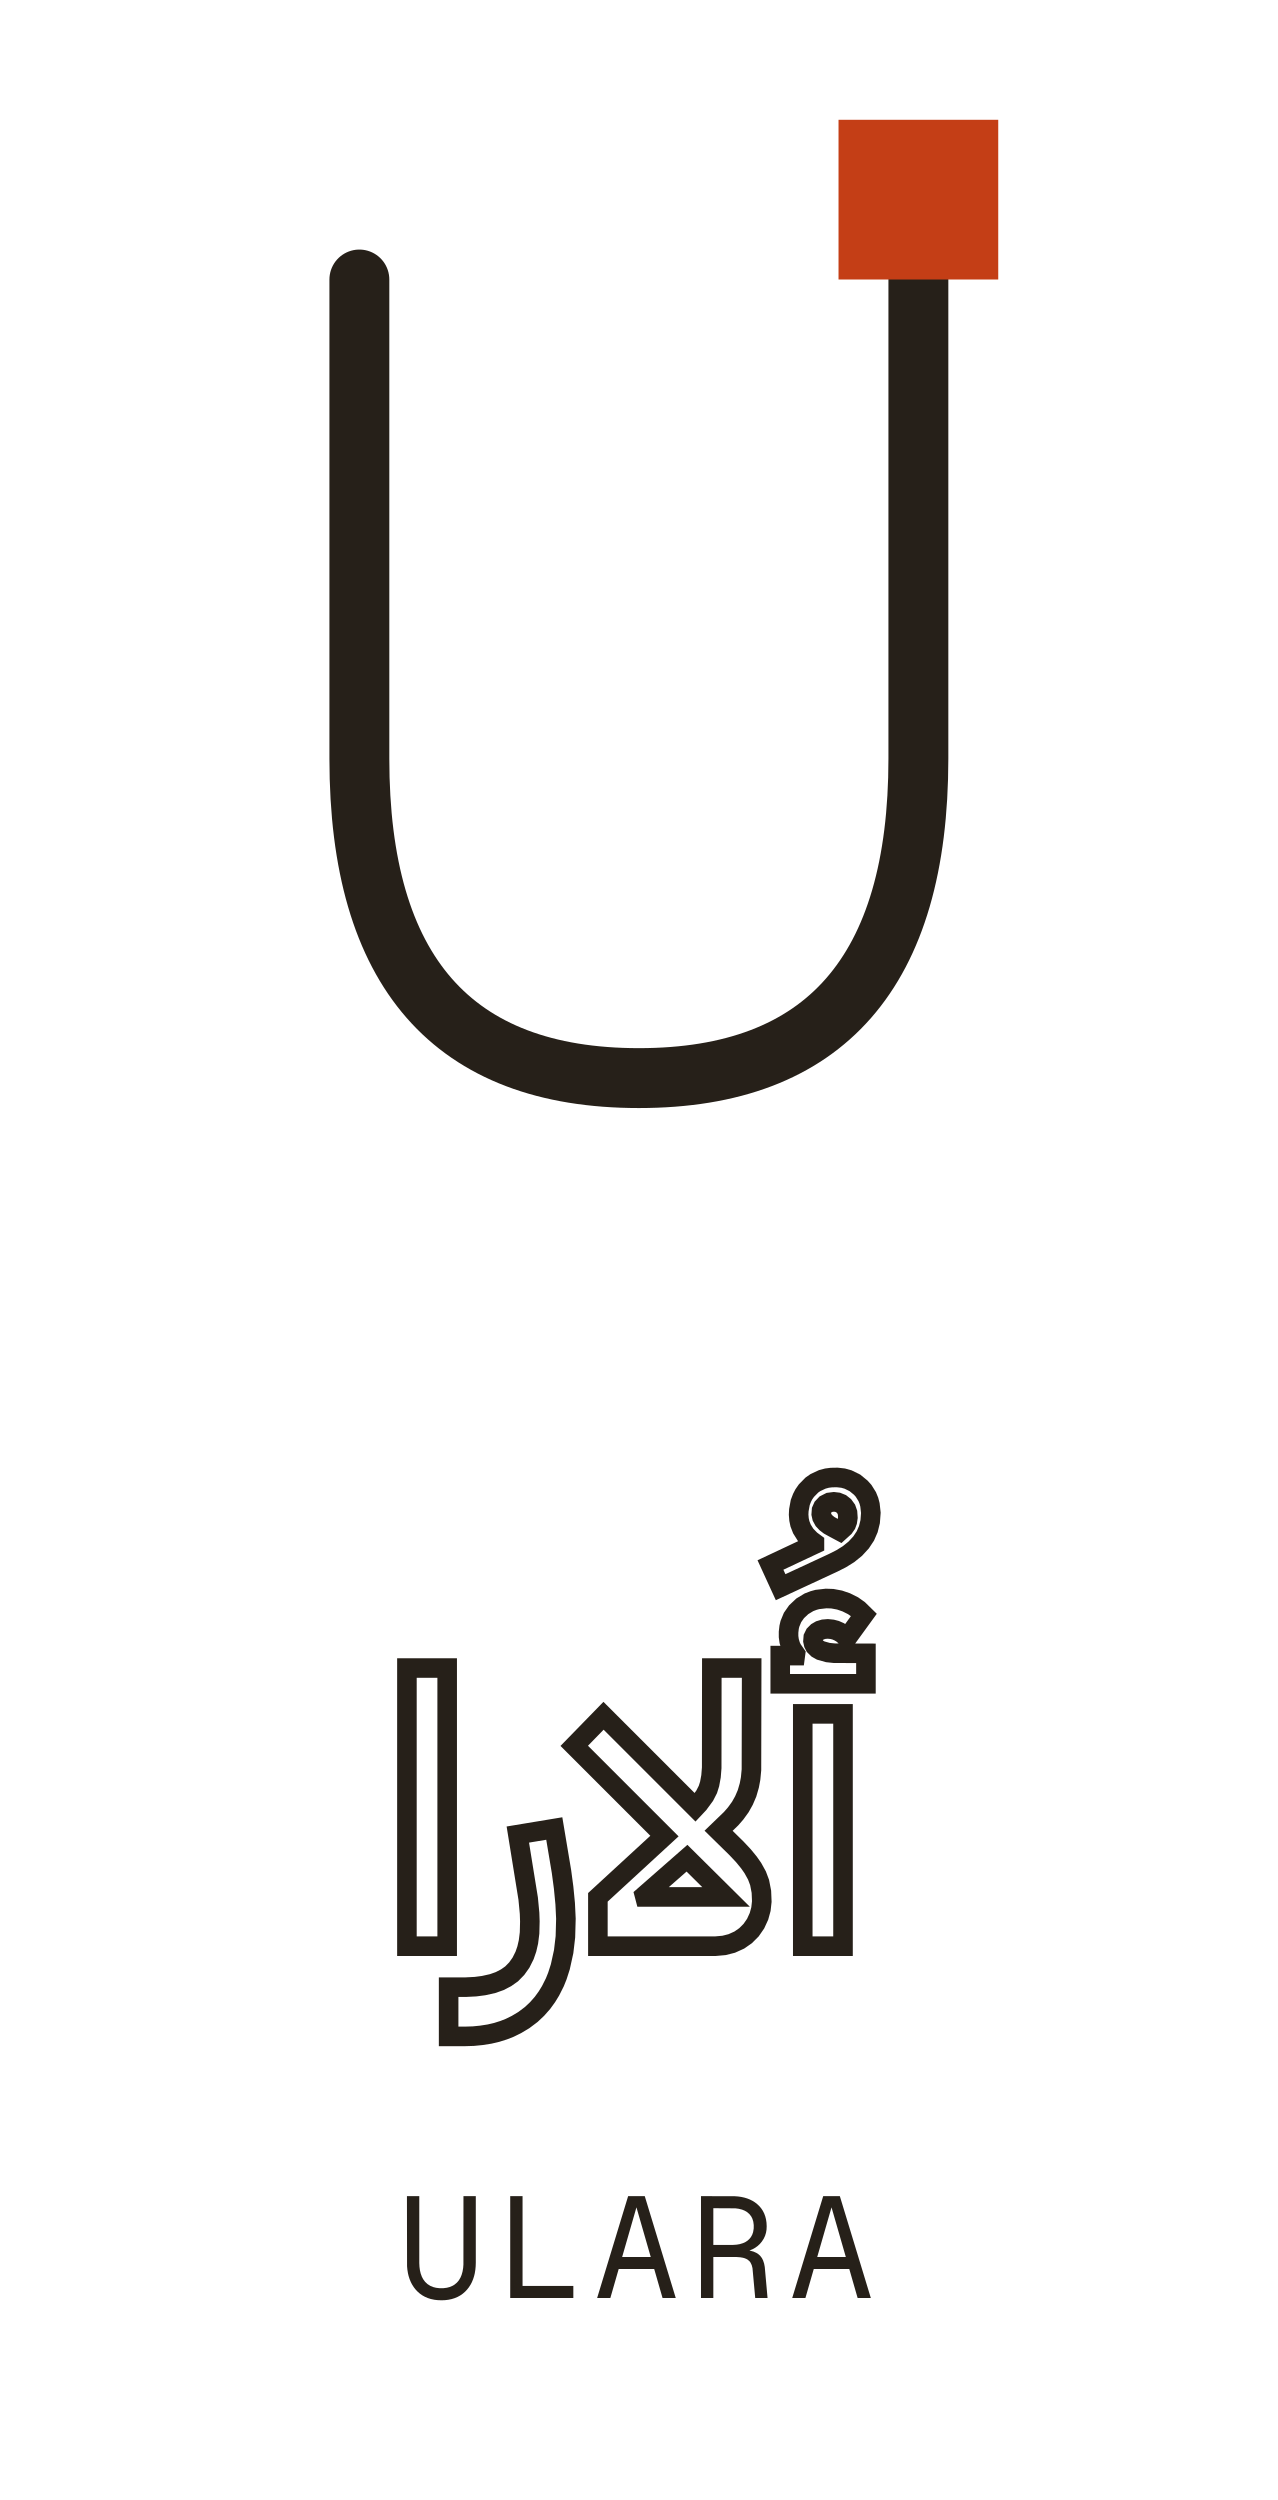
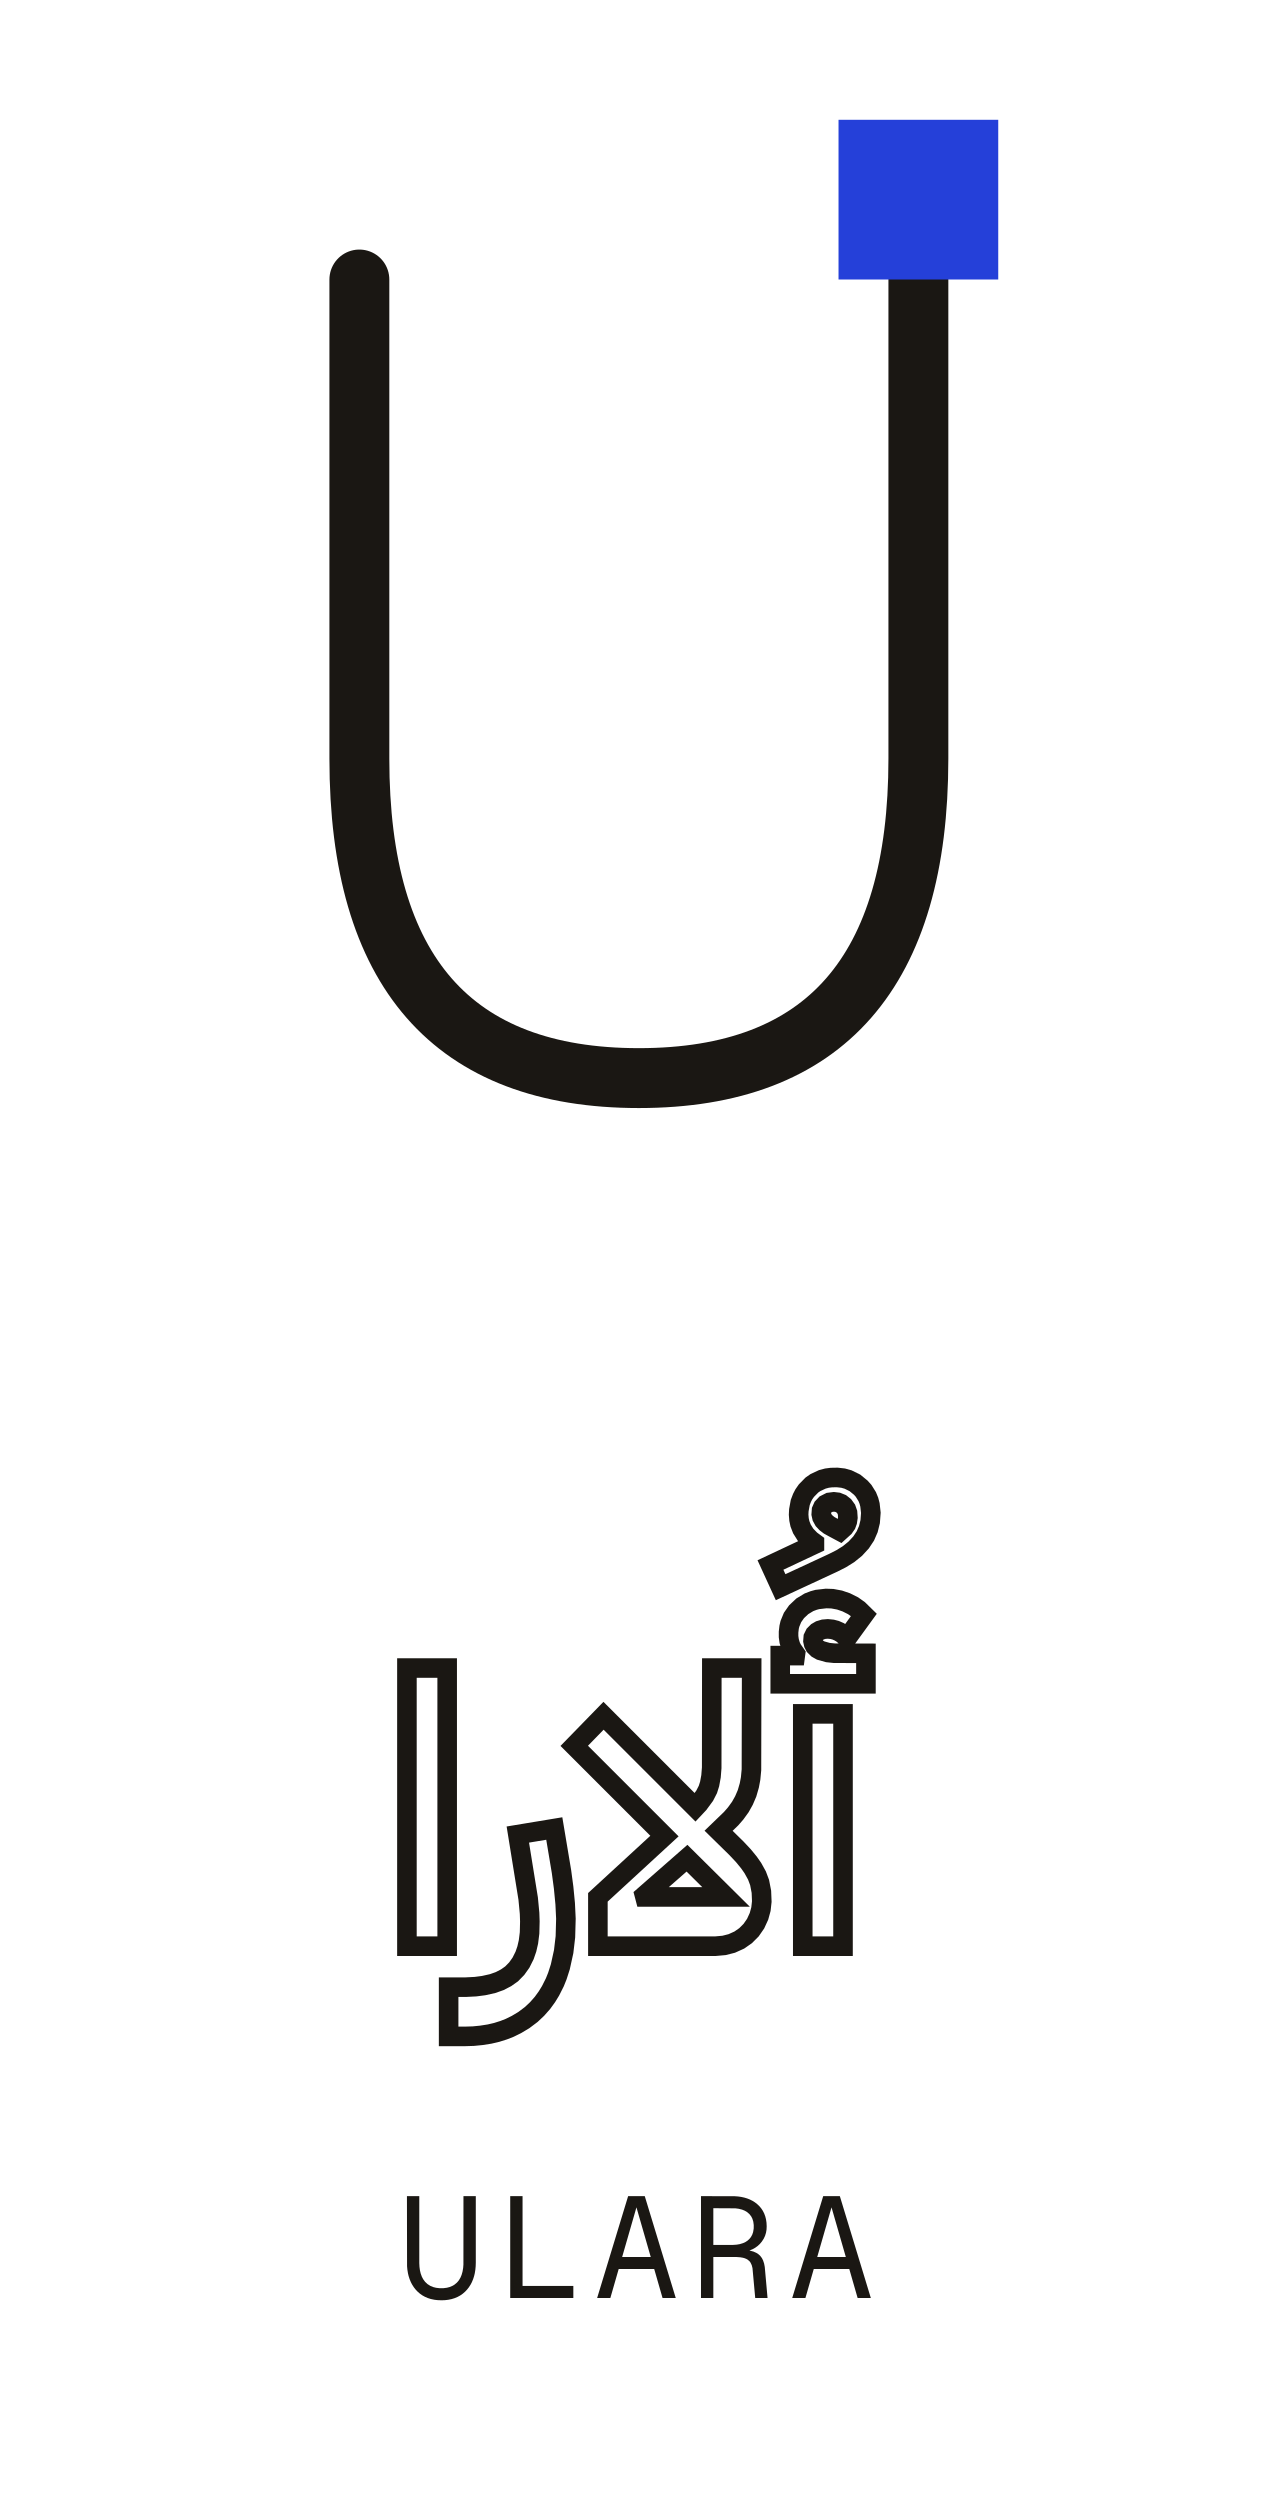
<svg xmlns="http://www.w3.org/2000/svg" viewBox="0 0 32 62.61" role="img" aria-label="أُلارا">
  <g transform="translate(0 0)">
-     <g fill="none" stroke="#262019" stroke-width="1.5" stroke-linecap="round" stroke-linejoin="round">
+     <g fill="none" stroke="#1A1713" stroke-width="1.5" stroke-linecap="round" stroke-linejoin="round">
      <path d="M9 7L9 19Q9 27 16 27Q23 27 23 19L23 7" />
    </g>
-     <rect x="21" y="3" width="4" height="4" fill="#C43E16" />
+     <rect x="21" y="3" width="4" height="4" fill="#2540D9" />
  </g>
  <g transform="translate(9.351 36.16) scale(0.14)">
-     <path d="M82.26 21.27L83.68 20.55L85 19.73L86.21 18.75L87.24 17.63L88.01 16.47L88.54 15.25L88.87 13.92L88.99 12.34L88.83 10.91L88.64 10.18L88.34 9.44L87.69 8.4L87.19 7.84L86.14 6.98L84.92 6.38L84.03 6.13L82.97 6.01L81.92 6.03L81.14 6.13L80.31 6.35L79.07 6.93L78.44 7.37L77.46 8.37L77 9.03L76.68 9.65L76.36 10.49L76.11 11.86L76.07 12.66L76.14 13.53L76.3 14.29L76.66 15.22L77.31 16.26L78.22 17.2L78.9 17.7L78.9 17.97L71.03 21.67L72.85 25.64ZM82.33 15.01L81.55 14.58L80.99 14.15L80.55 13.68L80.24 13.11L80.12 12.57L80.17 11.87L80.41 11.33L80.88 10.83L81.59 10.47L82.37 10.37L83.04 10.45L83.66 10.7L84.18 11.11L84.6 11.69L84.82 12.32L84.88 13.19L84.78 13.88L84.59 14.4L84.21 14.95L83.47 15.62ZM88.11 37.47L82.43 37.45L81.3 37.33L80.02 36.97L79.45 36.65L78.96 36.17L78.75 35.76L78.64 35.26L78.69 34.62L78.95 34.09L79.39 33.65L79.89 33.36L80.56 33.16L81.29 33.1L82.08 33.18L82.69 33.34L83.33 33.62L83.94 34L84.75 34.72L87.75 30.59L86.8 29.66L85.81 28.96L84.59 28.35L83.39 27.94L82.11 27.7L80.99 27.66L79.42 27.84L78.76 28.02L77.92 28.34L76.73 29.06L75.7 30.03L74.98 31.06L74.51 32.2L74.37 32.8L74.27 33.68L74.27 34.48L74.38 35.28L74.63 36.12L74.91 36.72L75.51 37.58L75.47 37.88L72.78 37.88L72.78 42.92L88.11 42.92ZM61.19 89.86L62.74 89.72L64.11 89.37L65.46 88.76L66.58 87.98L67.57 86.99L68.38 85.82L68.98 84.51L69.33 83.23L69.48 81.87L69.41 80.13L69.09 78.47L68.62 77.22L67.88 75.88L67.18 74.88L66.19 73.67L64.95 72.35L61.75 69.21L63.99 67.05L64.8 66.12L65.64 64.96L66.29 63.8L66.84 62.52L67.25 61.1L67.48 59.88L67.63 58.31L67.67 40.1L60.54 40.1L60.52 57.95L60.4 59.47L60.15 60.83L59.84 61.82L59.26 62.95L58.2 64.39L57.58 65.05L41.17 48.64L35.93 54.02L52.07 70.16L40.16 81.12L40.16 89.86ZM13.2 40.1L6 40.1L6 89.86L13.2 89.86ZM84.01 48.3L76.81 48.3L76.81 89.86L84.01 89.86ZM16.31 106L17.89 105.95L19.3 105.81L20.78 105.58L22.06 105.28L23.32 104.88L24.39 104.46L25.59 103.87L26.91 103.08L28.25 102.07L29.29 101.09L30.25 100L31.04 98.91L31.69 97.85L32.46 96.32L32.91 95.2L33.44 93.55L34.04 90.82L34.35 88.18L34.44 84.94L34.31 82.25L34.03 79.37L33.65 76.52L32.36 68.81L25.84 69.89L27.69 81.35L27.94 83.97L27.99 85.44L27.94 87.49L27.74 89.09L27.45 90.35L27.05 91.51L26.4 92.81L25.64 93.88L24.73 94.81L23.74 95.51L22.6 96.1L21.33 96.55L19.72 96.91L18.26 97.1L16.49 97.19L13.46 97.19L13.46 106ZM48.57 81.05L48.5 80.78L56.1 74.12L63.09 81.05Z" fill="none" stroke="#262019" stroke-width="3.5" stroke-linejoin="miter" />
+     <path d="M82.26 21.27L83.68 20.55L85 19.73L86.21 18.75L87.24 17.63L88.01 16.47L88.54 15.25L88.87 13.92L88.99 12.34L88.83 10.91L88.64 10.18L88.34 9.44L87.69 8.4L87.19 7.84L86.14 6.98L84.92 6.38L84.03 6.13L82.97 6.01L81.92 6.03L81.14 6.13L80.31 6.35L79.07 6.93L78.44 7.37L77.46 8.37L77 9.03L76.68 9.65L76.36 10.49L76.11 11.86L76.07 12.66L76.14 13.53L76.3 14.29L76.66 15.22L77.31 16.26L78.22 17.2L78.9 17.7L78.9 17.97L71.03 21.67L72.85 25.64ZM82.33 15.01L81.55 14.58L80.99 14.15L80.55 13.68L80.24 13.11L80.12 12.57L80.17 11.87L80.41 11.33L80.88 10.83L81.59 10.47L82.37 10.37L83.04 10.45L83.66 10.7L84.18 11.11L84.6 11.69L84.82 12.32L84.88 13.19L84.78 13.88L84.59 14.4L84.21 14.95L83.47 15.62ZM88.11 37.47L82.43 37.45L81.3 37.33L80.02 36.97L79.45 36.65L78.96 36.17L78.75 35.76L78.64 35.26L78.69 34.62L78.95 34.09L79.39 33.65L79.89 33.36L80.56 33.16L81.29 33.1L82.08 33.18L82.69 33.34L83.33 33.62L83.94 34L84.75 34.72L87.75 30.59L86.8 29.66L85.81 28.96L84.59 28.35L83.39 27.94L82.11 27.7L80.99 27.66L79.42 27.84L78.76 28.02L77.92 28.34L76.73 29.06L75.7 30.03L74.98 31.06L74.51 32.2L74.37 32.8L74.27 33.68L74.27 34.48L74.38 35.28L74.63 36.12L74.91 36.72L75.51 37.58L75.47 37.88L72.78 37.88L72.78 42.92L88.11 42.92ZM61.19 89.86L62.74 89.72L64.11 89.37L65.46 88.76L66.58 87.98L67.57 86.99L68.38 85.82L68.98 84.51L69.33 83.23L69.48 81.87L69.41 80.13L69.09 78.47L68.62 77.22L67.88 75.88L67.18 74.88L66.19 73.67L64.95 72.35L61.75 69.21L63.99 67.05L64.8 66.12L65.64 64.96L66.29 63.8L66.84 62.52L67.25 61.1L67.48 59.88L67.63 58.31L67.67 40.1L60.54 40.1L60.52 57.95L60.4 59.47L60.15 60.83L59.84 61.82L59.26 62.95L58.2 64.39L57.58 65.05L41.17 48.64L35.93 54.02L52.07 70.16L40.16 81.12L40.16 89.86ZM13.2 40.1L6 40.1L6 89.86L13.2 89.86ZM84.01 48.3L76.81 48.3L76.81 89.86L84.01 89.86ZM16.31 106L17.89 105.95L19.3 105.81L20.78 105.58L22.06 105.28L23.32 104.88L24.39 104.46L25.59 103.87L26.91 103.08L28.25 102.07L29.29 101.09L30.25 100L31.04 98.91L31.69 97.85L32.46 96.32L32.91 95.2L33.44 93.55L34.04 90.82L34.35 88.18L34.44 84.94L34.31 82.25L34.03 79.37L33.65 76.52L32.36 68.81L25.84 69.89L27.69 81.35L27.94 83.97L27.99 85.44L27.94 87.49L27.74 89.09L27.45 90.35L27.05 91.51L26.4 92.81L25.64 93.88L24.73 94.81L23.74 95.51L22.6 96.1L21.33 96.55L19.72 96.91L18.26 97.1L16.49 97.19L13.46 97.19L13.46 106ZM48.57 81.05L48.5 80.78L56.1 74.12L63.09 81.05Z" fill="none" stroke="#1A1713" stroke-width="3.5" stroke-linejoin="miter" />
  </g>
  <g transform="translate(10.035 54.844) scale(0.02608)">
-     <path d="M396.66 75.97L430.77 75.97L438.78 103.8L451.45 103.8L421.7 6L405.72 6L375.97 103.8L388.64 103.8ZM300.21 64.4L322.28 64.43L326.16 64.72L328.7 65.16L330.18 65.57L331.78 66.21L333.05 66.9L334.92 68.46L335.92 69.79L337.09 72.26L337.82 75.12L340.44 103.8L352.28 103.8L349.61 73.98L348.99 70.76L347.97 67.67L346.83 65.42L345.09 63.15L343.22 61.52L341.6 60.5L338.81 59.25L334.9 58.18L337.74 57.04L340.28 55.65L342.76 53.87L344.91 51.88L346.82 49.59L348.59 46.87L349.88 44.12L350.79 41.19L351.3 38.21L351.45 34.96L351.28 31.52L350.79 28.21L350.13 25.58L349.06 22.65L347.76 20.1L346.16 17.69L344.45 15.66L342.26 13.57L340.14 11.94L338.02 10.6L335.27 9.21L332.64 8.18L329.92 7.37L326.9 6.72L323.93 6.3L320.41 6.04L288.37 6L288.37 103.8L300.21 103.8ZM209.33 75.97L243.44 75.97L251.45 103.8L264.13 103.8L234.37 6L218.4 6L188.64 103.8L201.32 103.8ZM165.78 92.23L117.02 92.23L117.02 6L105.17 6L105.17 103.8L165.78 103.8ZM39.38 106L42.54 105.87L45.63 105.51L48.91 104.84L51.99 103.88L54.71 102.72L57.25 101.32L59.62 99.66L61.87 97.7L63.77 95.69L65.45 93.55L67.2 90.82L68.35 88.6L69.59 85.62L70.52 82.65L71.15 80.01L71.7 76.57L72 73.35L72.12 69.88L72.12 6L60.27 6L60.23 71.67L59.98 74.95L59.38 78.48L58.49 81.6L57.47 84.06L56.07 86.47L55.02 87.87L53.87 89.13L51.63 90.99L50.1 91.94L47.16 93.22L44.37 93.95L41.18 94.36L37.26 94.38L33.96 93.99L31.16 93.29L28.43 92.15L25.69 90.4L23.42 88.25L21.58 85.75L20.3 83.31L19.17 80.18L18.47 77.2L18.03 73.86L17.85 70.24L17.85 6L6 6L6.11 73.27L6.4 76.5L6.96 79.94L7.57 82.59L8.51 85.56L9.74 88.54L10.89 90.76L12.63 93.5L14.3 95.64L16.2 97.66L18.45 99.62L20.81 101.28L23.35 102.69L26.06 103.85L28.86 104.75L32.41 105.5L35.5 105.86ZM399.99 64.4L413.71 16.74L427.44 64.4ZM212.66 64.4L226.39 16.74L240.11 64.4ZM300.21 52.83L300.21 17.57L321.36 17.69L324.55 18.11L327.82 18.93L330.3 19.93L332.54 21.24L334.82 23.18L336.61 25.49L337.66 27.53L338.59 30.49L339.02 33.74L338.99 37.04L338.41 40.57L337.54 43.06L336.3 45.3L334.78 47.18L332.98 48.79L331.14 50L328.76 51.11L325.48 52.1L322.53 52.59L319.14 52.82Z" fill="#262019" />
+     <path d="M396.66 75.97L430.77 75.97L438.78 103.8L451.45 103.8L421.7 6L405.72 6L375.97 103.8L388.64 103.8ZM300.21 64.4L322.28 64.43L326.16 64.72L328.7 65.16L330.18 65.57L331.78 66.21L333.05 66.9L334.92 68.46L335.92 69.79L337.09 72.26L337.82 75.12L340.44 103.8L352.28 103.8L349.61 73.98L348.99 70.76L347.97 67.67L346.83 65.42L345.09 63.15L343.22 61.52L341.6 60.5L338.81 59.25L334.9 58.18L337.74 57.04L340.28 55.65L342.76 53.87L344.91 51.88L346.82 49.59L348.59 46.87L349.88 44.12L350.79 41.19L351.3 38.21L351.45 34.96L351.28 31.52L350.79 28.21L350.13 25.58L349.06 22.65L347.76 20.1L346.16 17.69L344.45 15.66L342.26 13.57L340.14 11.94L338.02 10.6L335.27 9.21L332.64 8.18L329.92 7.37L326.9 6.72L323.93 6.3L320.41 6.04L288.37 6L288.37 103.8L300.21 103.8ZM209.33 75.97L243.44 75.97L251.45 103.8L264.13 103.8L234.37 6L218.4 6L188.64 103.8L201.32 103.8ZM165.78 92.23L117.02 92.23L117.02 6L105.17 6L105.17 103.8L165.78 103.8ZM39.38 106L42.54 105.87L45.63 105.51L48.91 104.84L51.99 103.88L54.71 102.72L57.25 101.32L59.62 99.66L61.87 97.7L63.77 95.69L65.45 93.55L67.2 90.82L68.35 88.6L69.59 85.62L70.52 82.65L71.15 80.01L71.7 76.57L72 73.35L72.12 69.88L72.12 6L60.27 6L60.23 71.67L59.98 74.95L59.38 78.48L58.49 81.6L57.47 84.06L56.07 86.47L55.02 87.87L53.87 89.13L51.63 90.99L50.1 91.94L47.16 93.22L44.37 93.95L41.18 94.36L37.26 94.38L33.96 93.99L31.16 93.29L28.43 92.15L25.69 90.4L23.42 88.25L21.58 85.75L20.3 83.31L19.17 80.18L18.47 77.2L18.03 73.86L17.85 70.24L17.85 6L6 6L6.11 73.27L6.4 76.5L6.96 79.94L7.57 82.59L8.51 85.56L9.74 88.54L10.89 90.76L12.63 93.5L14.3 95.64L16.2 97.66L18.45 99.62L20.81 101.28L23.35 102.69L26.06 103.85L28.86 104.75L32.41 105.5L35.5 105.86ZM399.99 64.4L413.71 16.74L427.44 64.4ZM212.66 64.4L226.39 16.74L240.11 64.4ZM300.21 52.83L300.21 17.57L321.36 17.69L324.55 18.11L327.82 18.93L330.3 19.93L332.54 21.24L334.82 23.18L336.61 25.49L337.66 27.53L338.59 30.49L339.02 33.74L338.99 37.04L338.41 40.57L337.54 43.06L336.3 45.3L334.78 47.18L332.98 48.79L331.14 50L328.76 51.11L325.48 52.1L322.53 52.59L319.14 52.82Z" fill="#1A1713" />
  </g>
</svg>
